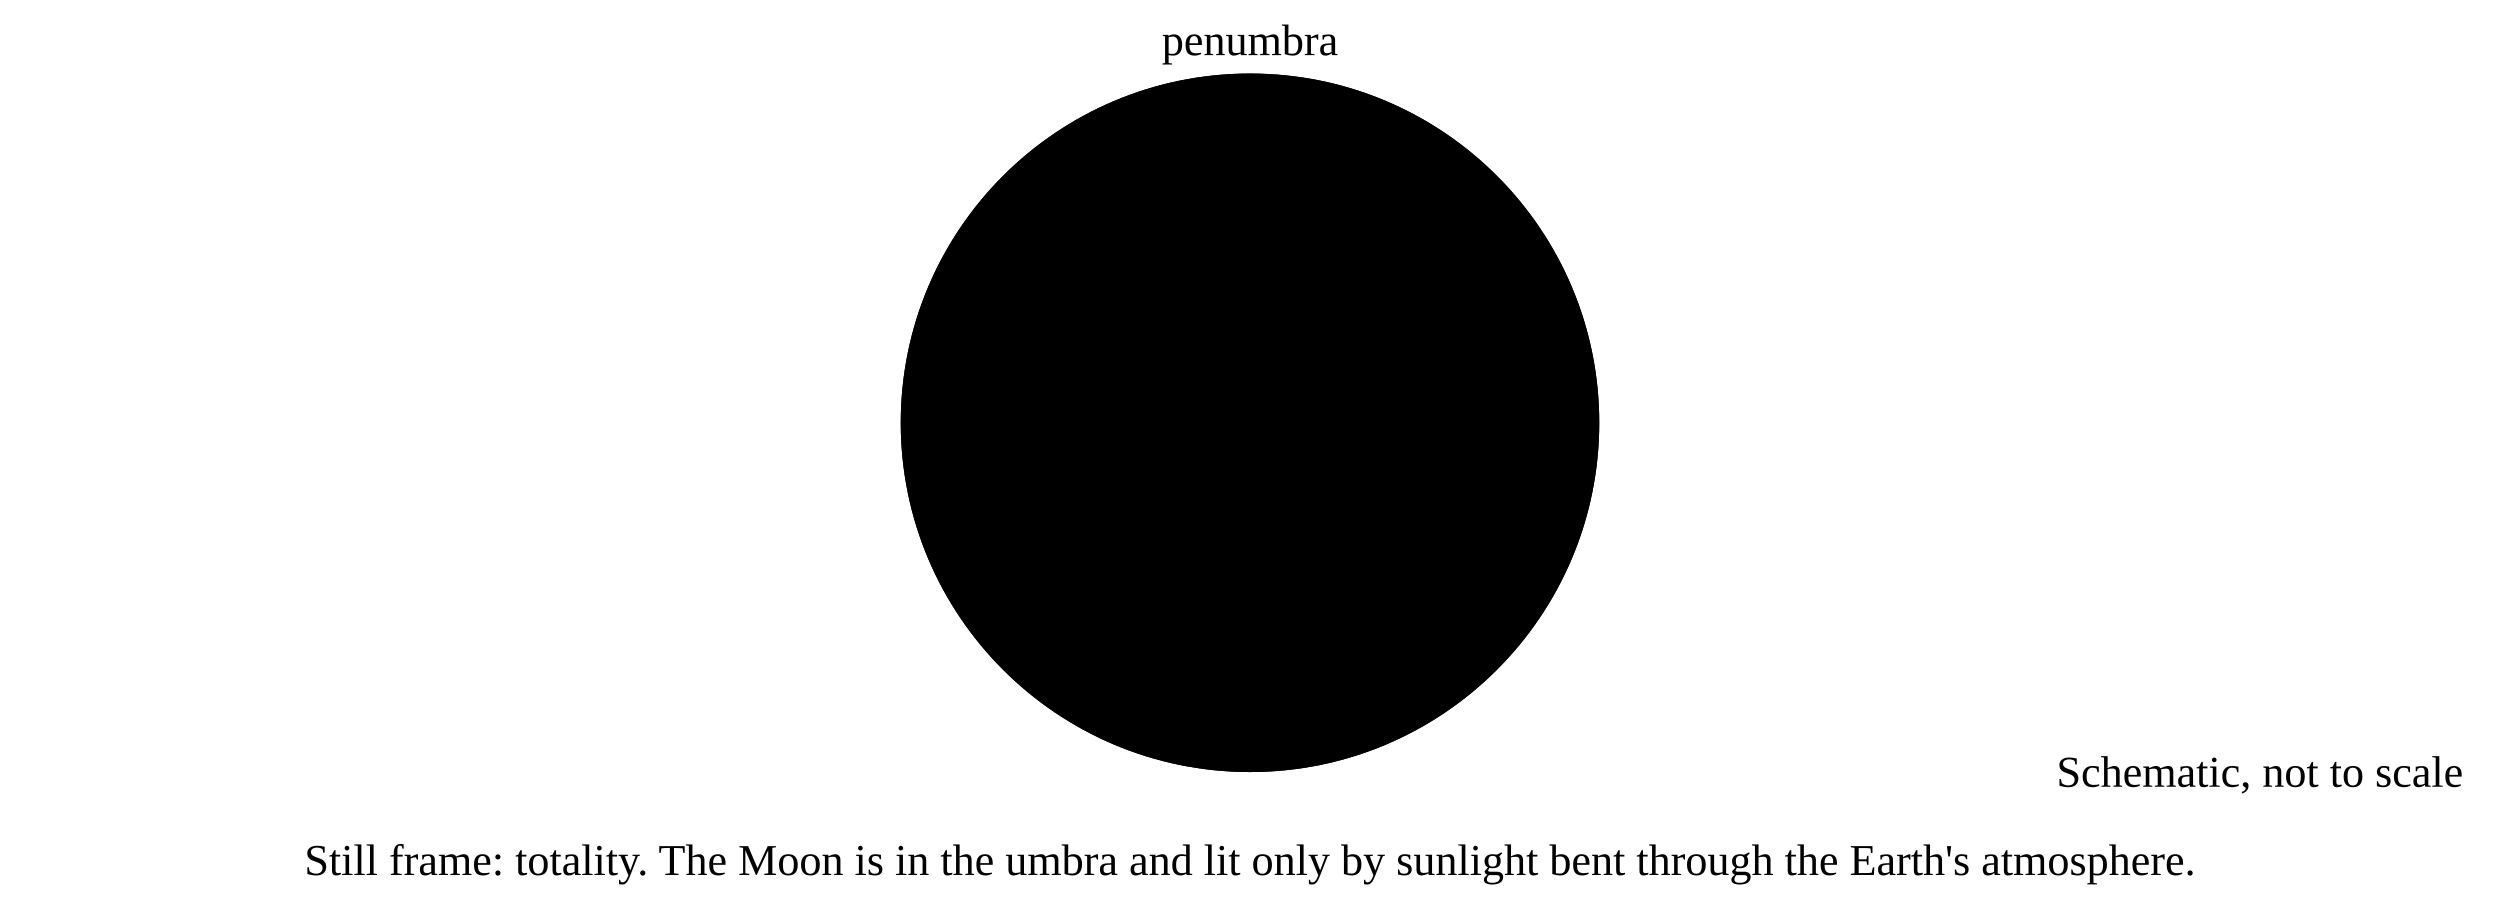
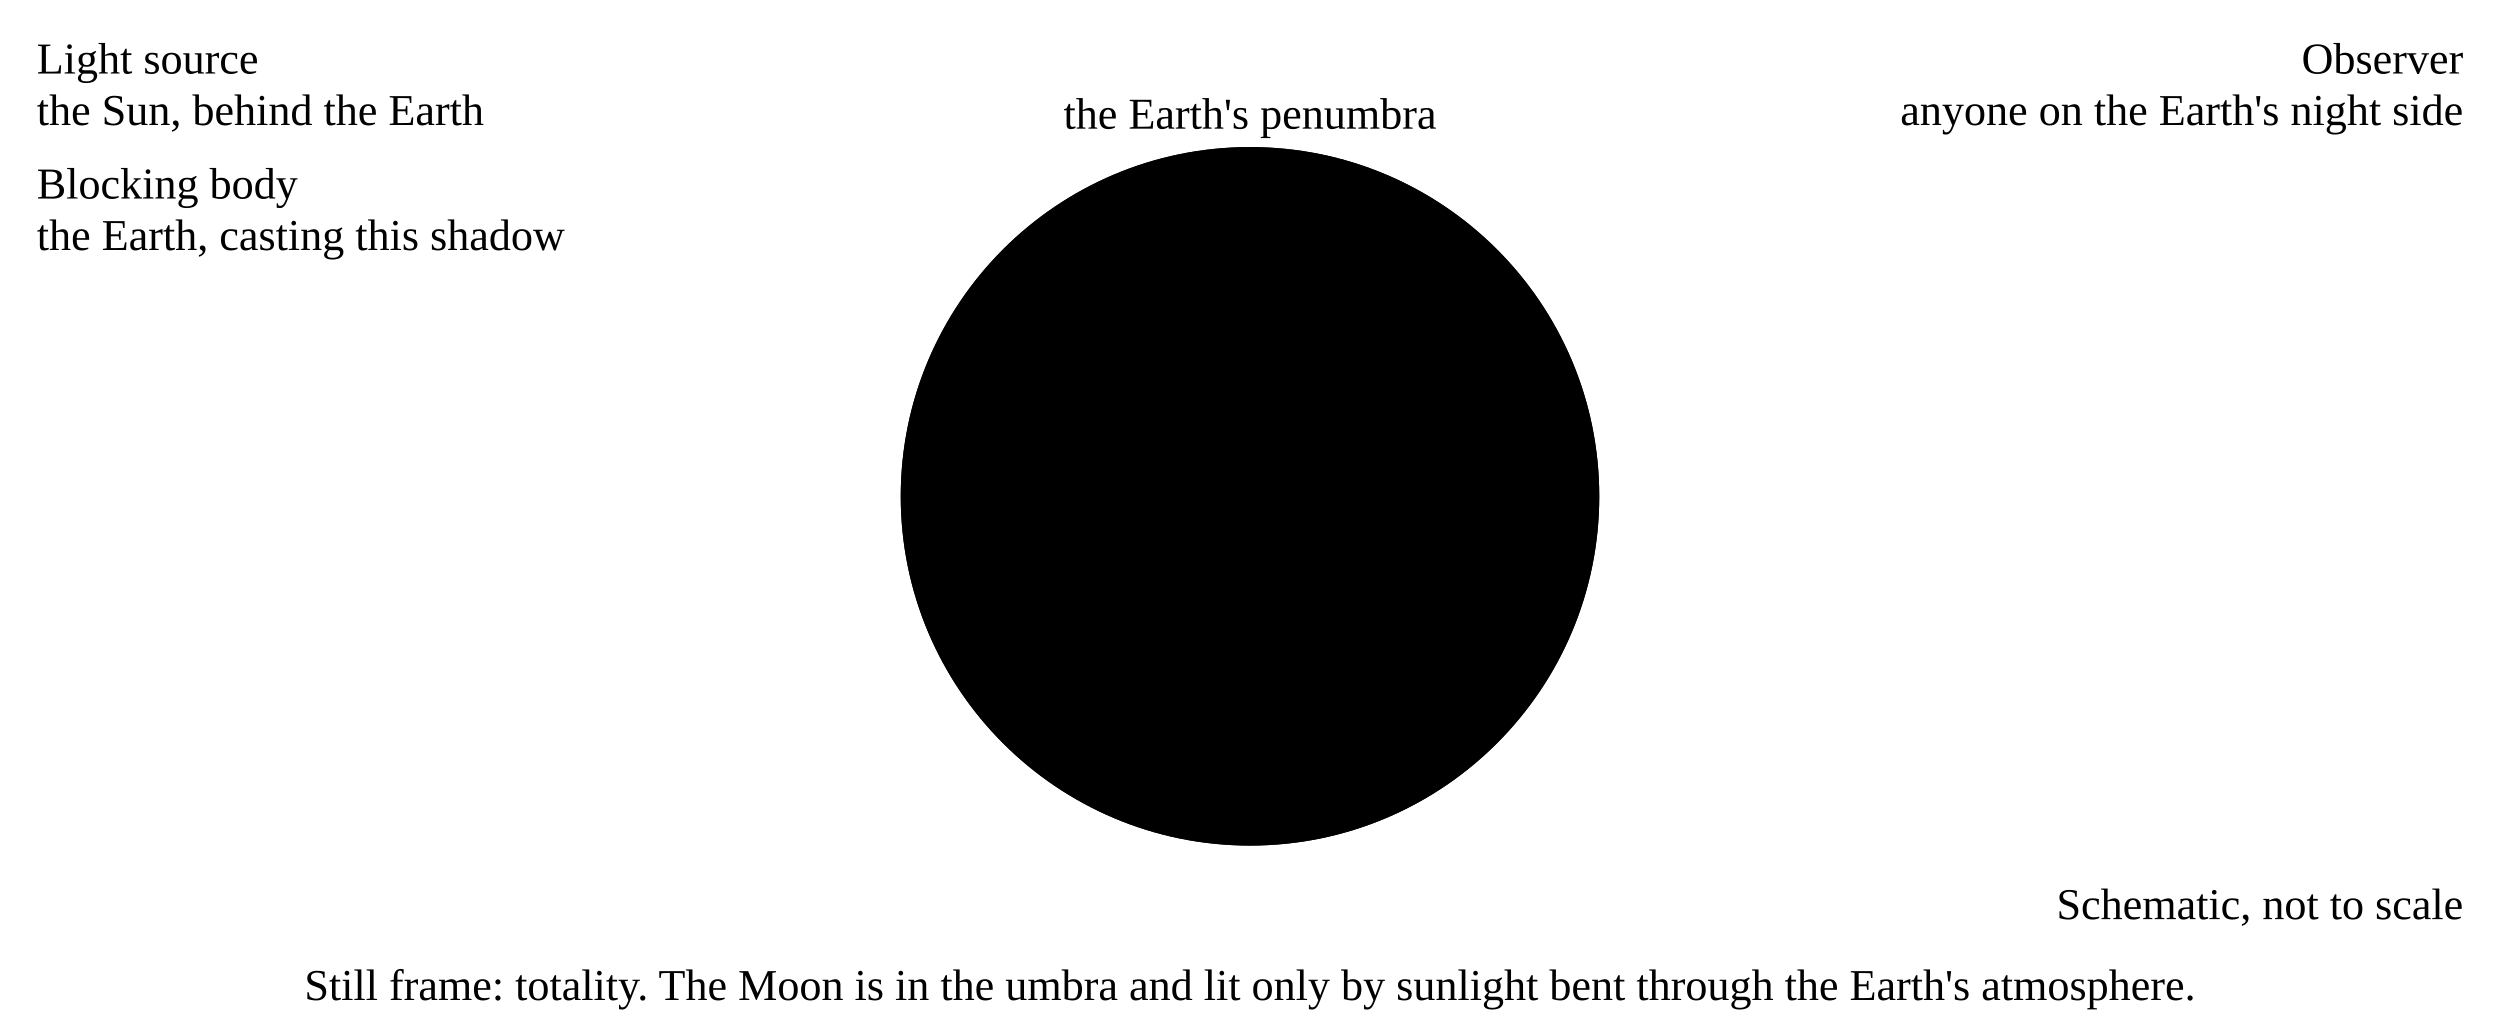
- <svg xmlns="http://www.w3.org/2000/svg" viewBox="0 0 680 250" role="img" class="figsvg">
-   <circle cx="340" cy="115" r="95" class="cone" />
-   <circle cx="340" cy="115" r="58" class="cone-deep" />
-   <circle cx="340" cy="115" r="95" class="rule thin dashed" />
-   <circle cx="340" cy="115" r="58" class="rule thin" />
-   <line x1="40" y1="125" x2="640" y2="125" class="rule thin dotted" />
-   <text x="340" y="51" text-anchor="middle" class="label-dim">umbra</text>
-   <text x="340" y="15" text-anchor="middle" class="label-dim">penumbra</text>
+ <svg xmlns="http://www.w3.org/2000/svg" viewBox="0 0 680 280" role="img" class="figsvg">
+   <circle cx="340" cy="135" r="95" class="cone" />
+   <circle cx="340" cy="135" r="58" class="cone-deep" />
+   <circle cx="340" cy="135" r="95" class="rule thin dashed" />
+   <circle cx="340" cy="135" r="58" class="rule thin" />
+   <line x1="40" y1="145" x2="640" y2="145" class="rule thin dotted" />
+   <text x="340" y="71" text-anchor="middle" class="label-dim">the Earth's umbra</text>
+   <text x="340" y="35" text-anchor="middle" class="label-dim">the Earth's penumbra</text>
  <g>
-     <circle cx="340" cy="125" r="22" class="body" />
-     <circle cx="340" cy="125" r="22" class="accent-fill" opacity="0.8">
+     <circle cx="340" cy="145" r="22" class="body" />
+     <text x="340" y="185" text-anchor="middle" class="label">Darkened body</text>
+     <text x="340" y="199" text-anchor="middle" class="label-dim">the Moon</text>
+     <circle cx="340" cy="145" r="22" class="accent-fill" opacity="0.8">
      <animate attributeName="opacity" values="0;0;0.2;0.8;0.8;0.2;0;0" keyTimes="0;0.305;0.367;0.44;0.56;0.633;0.695;1" dur="12s" begin="indefinite" repeatCount="indefinite" />
    </circle>
    <animateTransform attributeName="transform" type="translate" values="-300 0;300 0" dur="12s" begin="indefinite" repeatCount="indefinite" />
  </g>
-   <text x="340" y="238" text-anchor="middle" class="label-dim">Still frame: totality. The Moon is in the umbra and lit only by sunlight bent through the Earth's atmosphere.</text>
-   <text x="670" y="214" text-anchor="end" class="label-dim">Schematic, not to scale</text>
+   <text x="10" y="20" text-anchor="start" class="label">Light source</text>
+   <text x="10" y="34" text-anchor="start" class="label-dim">the Sun, behind the Earth</text>
+   <text x="10" y="54" text-anchor="start" class="label">Blocking body</text>
+   <text x="10" y="68" text-anchor="start" class="label-dim">the Earth, casting this shadow</text>
+   <text x="670" y="20" text-anchor="end" class="label">Observer</text>
+   <text x="670" y="34" text-anchor="end" class="label-dim">anyone on the Earth's night side</text>
+   <text x="340" y="272" text-anchor="middle" class="label-dim">Still frame: totality. The Moon is in the umbra and lit only by sunlight bent through the Earth's atmosphere.</text>
+   <text x="670" y="250" text-anchor="end" class="label-dim">Schematic, not to scale</text>
</svg>
